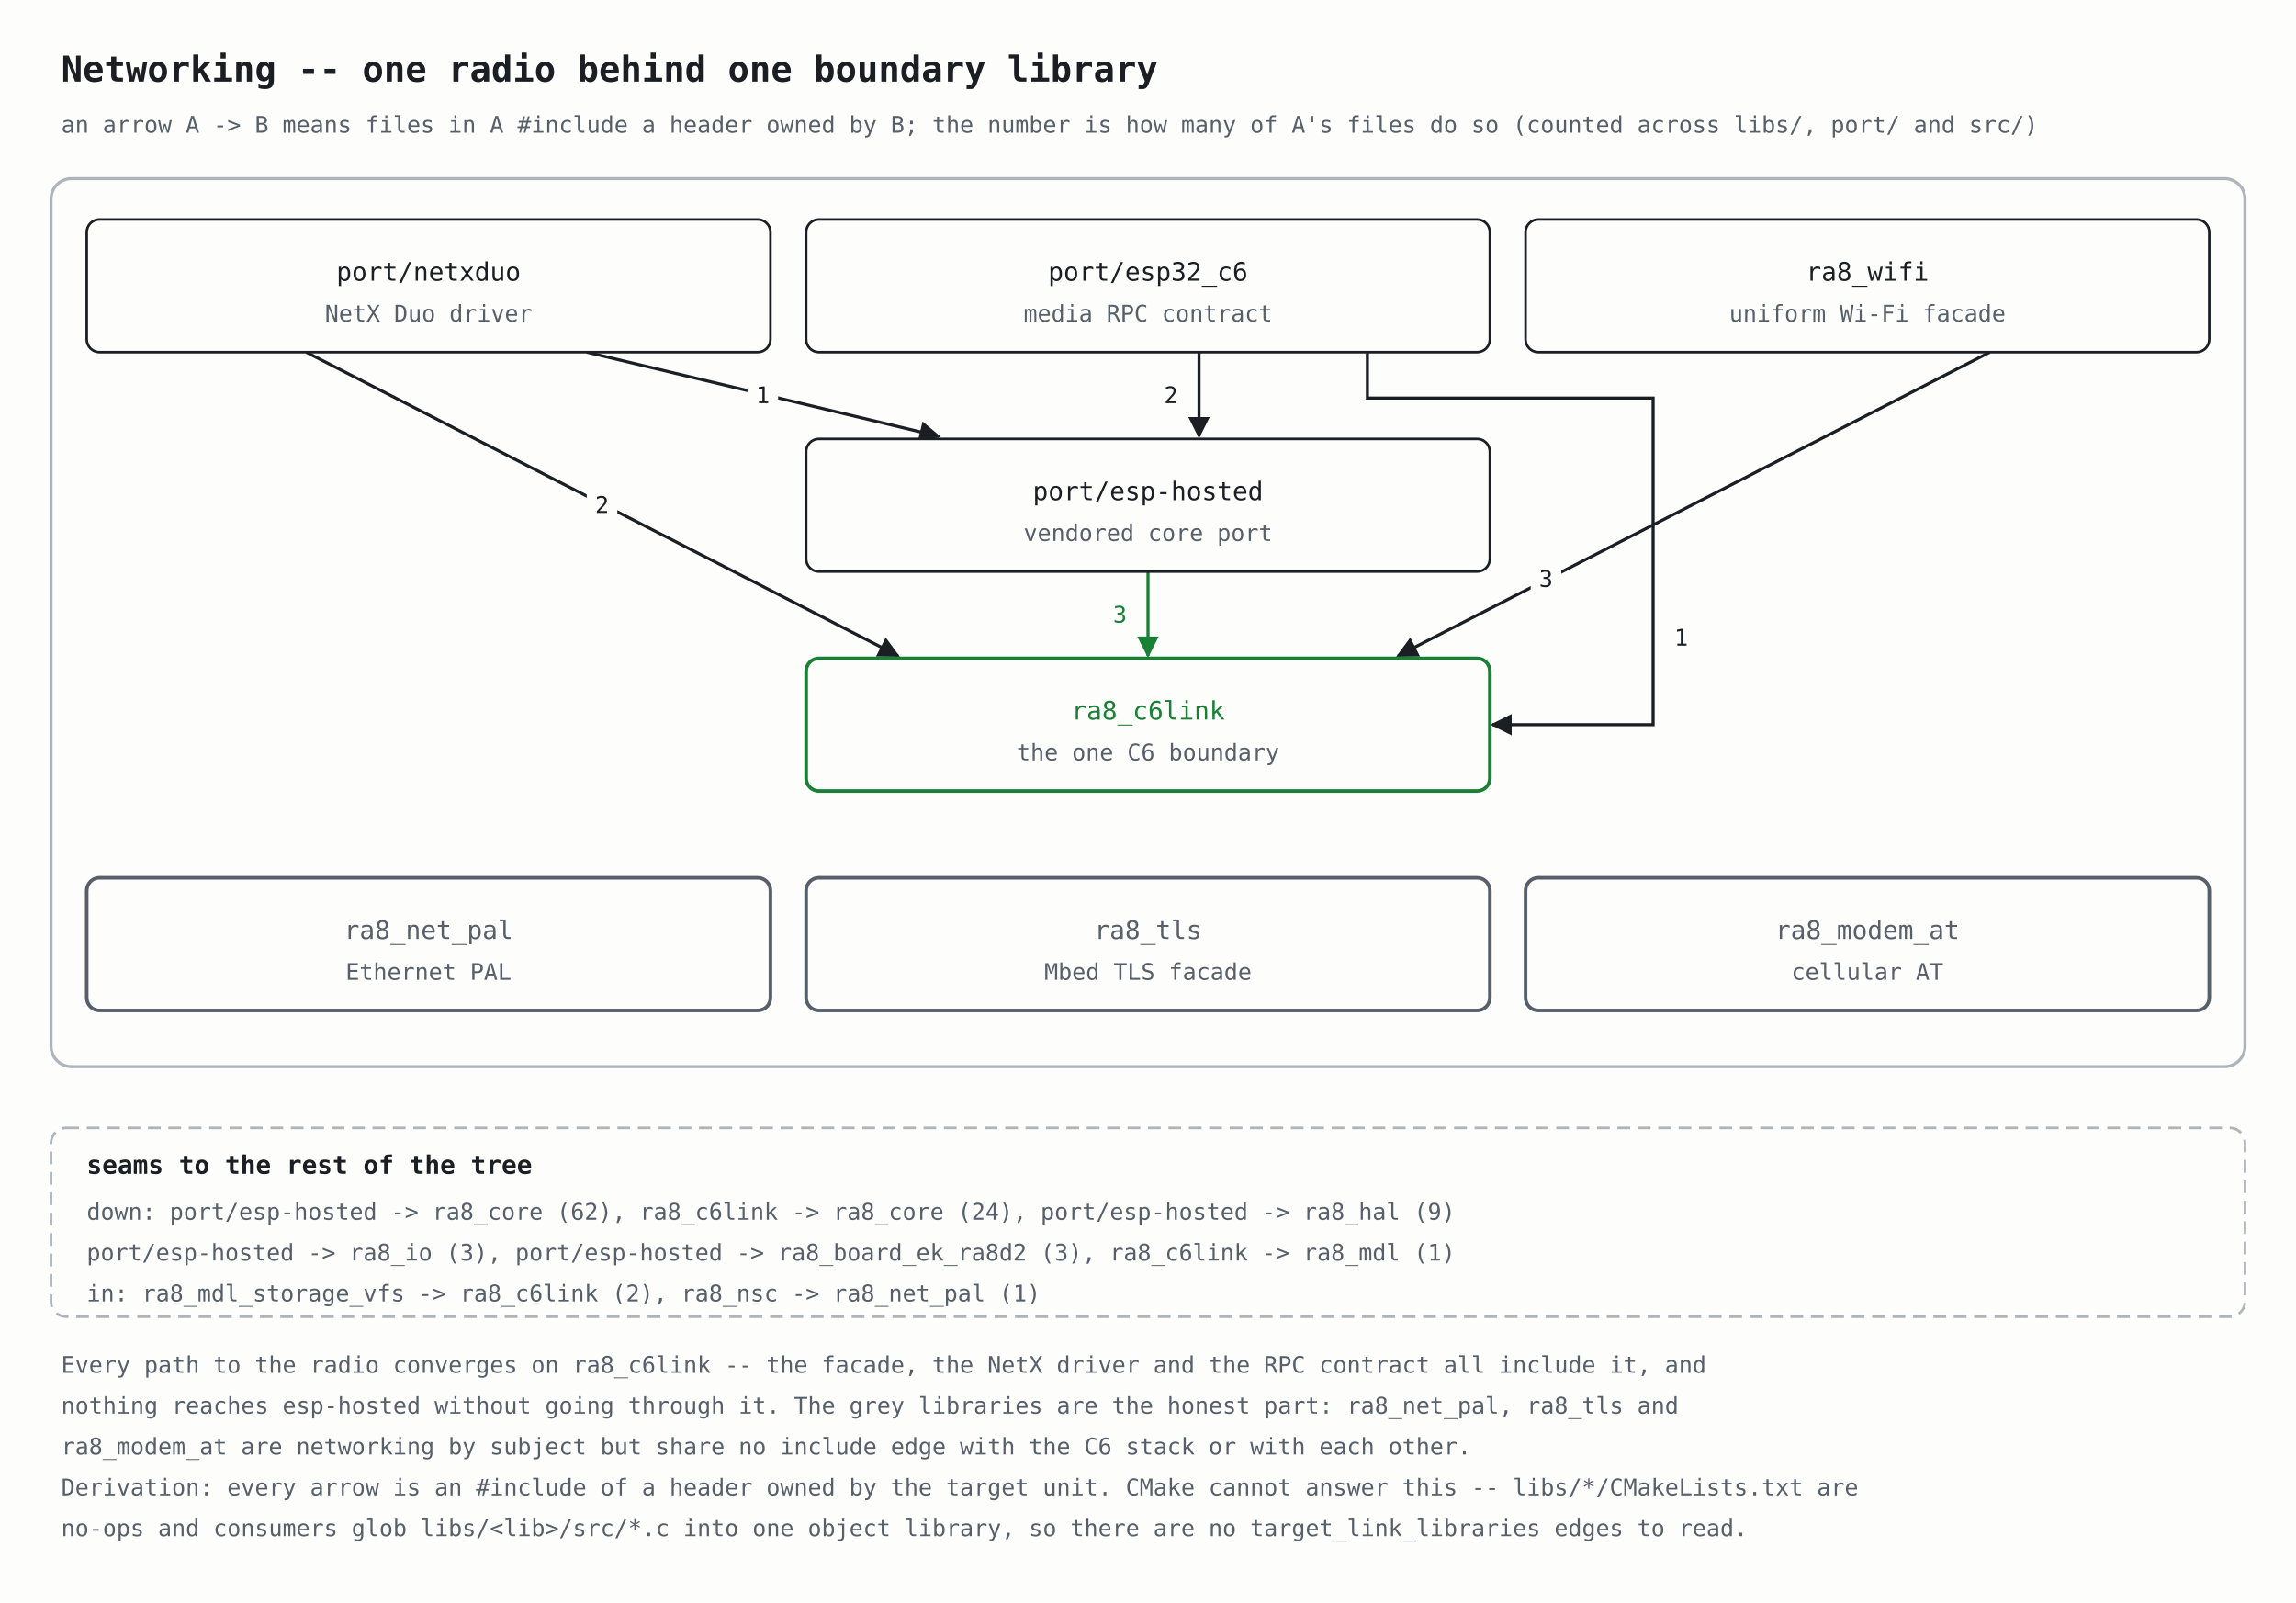
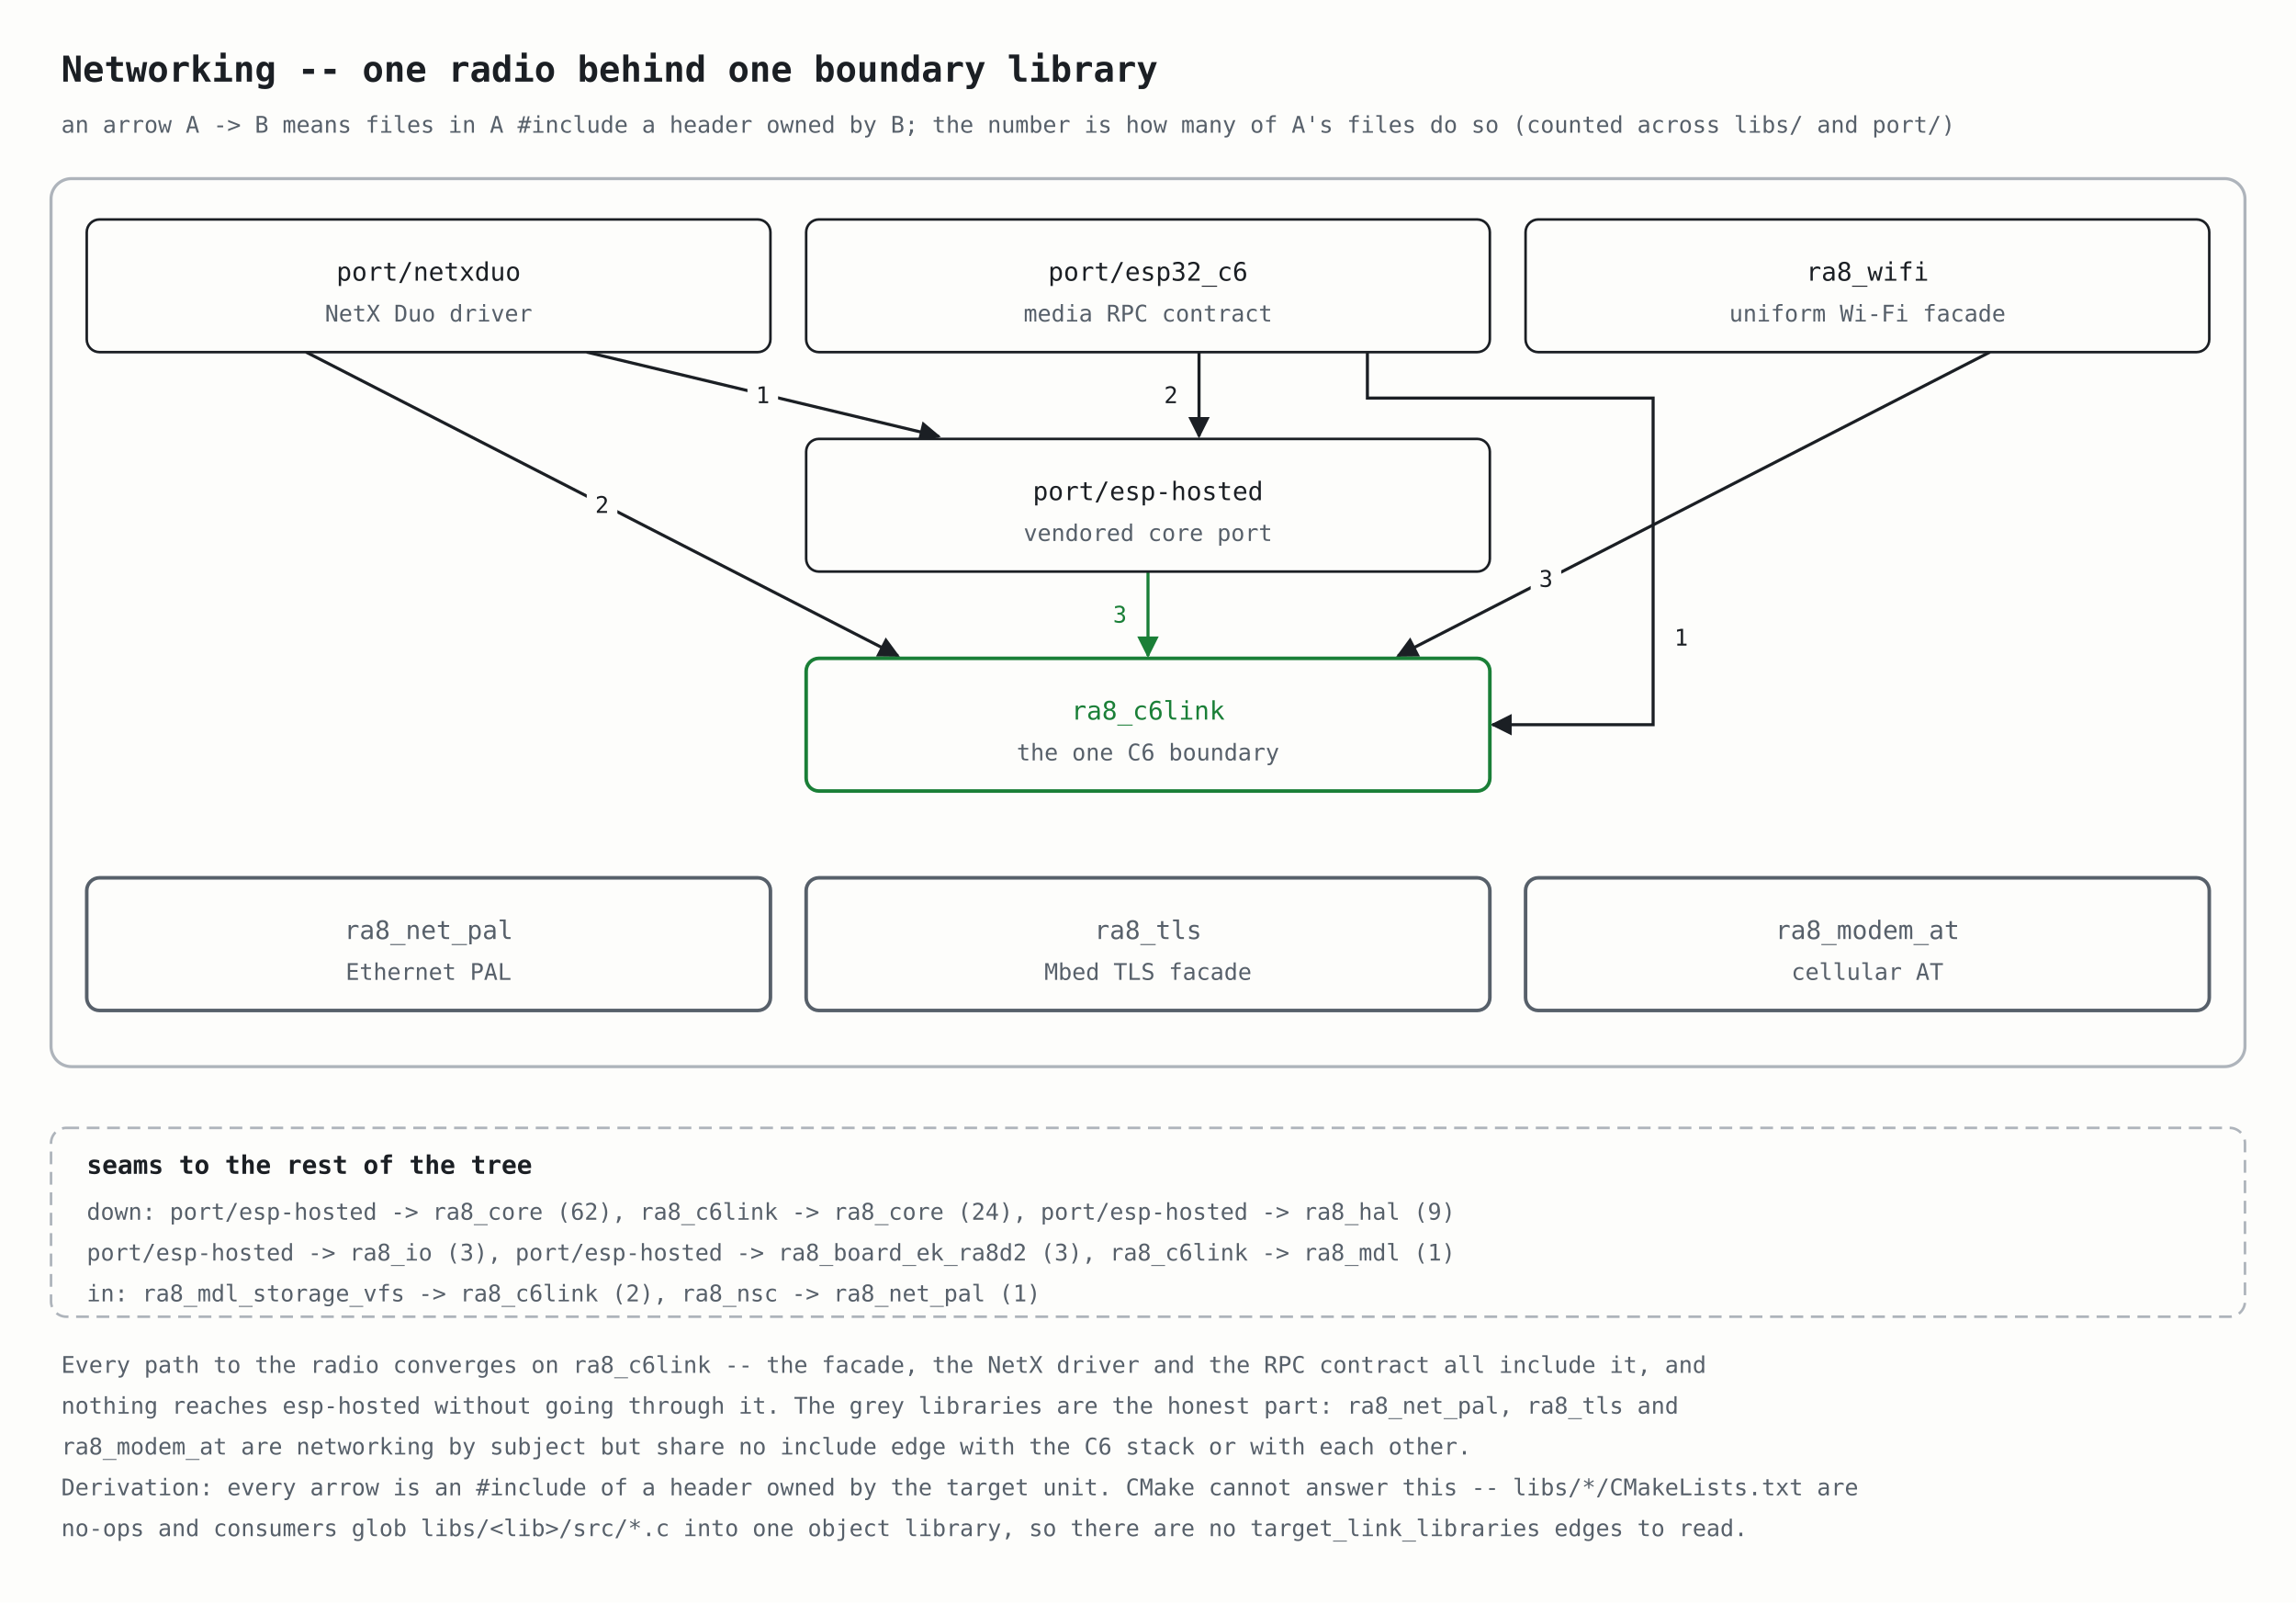
- <svg xmlns="http://www.w3.org/2000/svg" viewBox="0 0 900 628" width="900" role="img" aria-label="Networking -- one radio behind one boundary library. an arrow from A to B means files in A #include a header owned by B; the number is how many of A's files do so (counted across libs/, port/ and src/) down: port/esp-hosted - to  ra8_core (62), ra8_c6link - to  ra8_core (24), port/esp-hosted - to  ra8_hal (9)       port/esp-hosted - to  ra8_io (3), port/esp-hosted - to  ra8_board_ek_ra8d2 (3), ra8_c6link - to  ra8_mdl (1) in:   ra8_mdl_storage_vfs - to  ra8_c6link (2), ra8_nsc - to  ra8_net_pal (1) Every path to the radio converges on ra8_c6link -- the facade, the NetX driver and the RPC contract all include it, and nothing reaches esp-hosted without going through it. The grey libraries are the honest part: ra8_net_pal, ra8_tls and ra8_modem_at are networking by subject but share no include edge with the C6 stack or with each other. Derivation: every arrow is an #include of a header owned by the target unit. CMake cannot answer this -- libs/*/CMakeLists.txt are no-ops and consumers glob libs/ lib to /src/*.c into one object library, so there are no target_link_libraries edges to read.">
+ <svg xmlns="http://www.w3.org/2000/svg" viewBox="0 0 900 628" width="900" role="img" aria-label="Networking -- one radio behind one boundary library. an arrow from A to B means files in A #include a header owned by B; the number is how many of A's files do so (counted across libs/ and port/) down: port/esp-hosted - to  ra8_core (62), ra8_c6link - to  ra8_core (24), port/esp-hosted - to  ra8_hal (9)       port/esp-hosted - to  ra8_io (3), port/esp-hosted - to  ra8_board_ek_ra8d2 (3), ra8_c6link - to  ra8_mdl (1) in:   ra8_mdl_storage_vfs - to  ra8_c6link (2), ra8_nsc - to  ra8_net_pal (1) Every path to the radio converges on ra8_c6link -- the facade, the NetX driver and the RPC contract all include it, and nothing reaches esp-hosted without going through it. The grey libraries are the honest part: ra8_net_pal, ra8_tls and ra8_modem_at are networking by subject but share no include edge with the C6 stack or with each other. Derivation: every arrow is an #include of a header owned by the target unit. CMake cannot answer this -- libs/*/CMakeLists.txt are no-ops and consumers glob libs/ lib to /src/*.c into one object library, so there are no target_link_libraries edges to read.">
  <defs>
    <marker id="aInk" viewBox="0 0 10 10" refX="9" refY="5" markerWidth="7" markerHeight="7" orient="auto-start-reverse">
      <path d="M0,0 L10,5 L0,10 z" fill="#1b1f24" />
    </marker>
    <marker id="aAcc" viewBox="0 0 10 10" refX="9" refY="5" markerWidth="7" markerHeight="7" orient="auto-start-reverse">
      <path d="M0,0 L10,5 L0,10 z" fill="#0969da" />
    </marker>
    <marker id="aGrn" viewBox="0 0 10 10" refX="9" refY="5" markerWidth="7" markerHeight="7" orient="auto-start-reverse">
      <path d="M0,0 L10,5 L0,10 z" fill="#1a7f37" />
    </marker>
    <marker id="aWrm" viewBox="0 0 10 10" refX="9" refY="5" markerWidth="7" markerHeight="7" orient="auto-start-reverse">
      <path d="M0,0 L10,5 L0,10 z" fill="#bc4c00" />
    </marker>
  </defs>
  <rect x="0" y="0" width="900" height="628" fill="#fdfdfb" />
  <g font-family="ui-monospace,SFMono-Regular,Menlo,Consolas,monospace">
    <text x="24" y="32" fill="#1b1f24" font-size="14" font-weight="bold">Networking -- one radio behind one boundary library</text>
-     <text x="24" y="52" fill="#57606a" font-size="9">an arrow A -&gt; B means files in A #include a header owned by B; the number is how many of A's files do so (counted across libs/, port/ and src/)</text>
+     <text x="24" y="52" fill="#57606a" font-size="9">an arrow A -&gt; B means files in A #include a header owned by B; the number is how many of A's files do so (counted across libs/ and port/)</text>
    <rect x="20" y="70" width="860" height="348" rx="8" fill="none" stroke="#aeb4bb" stroke-width="1.2" />
    <line x1="230" y1="138" x2="368" y2="171" stroke="#1b1f24" stroke-width="1.2" marker-end="url(#aInk)" />
    <rect x="293" y="149" width="12" height="12" fill="#fdfdfb" />
    <text x="299" y="158" text-anchor="middle" fill="#1b1f24" font-size="9">1</text>
    <line x1="120" y1="138" x2="352" y2="257" stroke="#1b1f24" stroke-width="1.2" marker-end="url(#aInk)" />
    <rect x="230" y="192" width="12" height="12" fill="#fdfdfb" />
    <text x="236" y="201" text-anchor="middle" fill="#1b1f24" font-size="9">2</text>
    <line x1="470" y1="138" x2="470" y2="171" stroke="#1b1f24" stroke-width="1.2" marker-end="url(#aInk)" />
    <text x="459" y="158" text-anchor="middle" fill="#1b1f24" font-size="9">2</text>
    <polyline points="536,138 536,156 648,156 648,284 585,284" fill="none" stroke="#1b1f24" stroke-width="1.2" marker-end="url(#aInk)" />
    <text x="659" y="253" text-anchor="middle" fill="#1b1f24" font-size="9">1</text>
    <line x1="780" y1="138" x2="548" y2="257" stroke="#1b1f24" stroke-width="1.2" marker-end="url(#aInk)" />
    <rect x="600" y="221" width="12" height="12" fill="#fdfdfb" />
    <text x="606" y="230" text-anchor="middle" fill="#1b1f24" font-size="9">3</text>
    <line x1="450" y1="224" x2="450" y2="257" stroke="#1a7f37" stroke-width="1.2" marker-end="url(#aGrn)" />
    <text x="439" y="244" text-anchor="middle" fill="#1a7f37" font-size="9">3</text>
    <rect x="34" y="86" width="268" height="52" rx="5" fill="#fdfdfb" stroke="#1b1f24" stroke-width="1" />
    <text x="168" y="110" text-anchor="middle" fill="#1b1f24" font-size="10">port/netxduo</text>
    <text x="168" y="126" text-anchor="middle" fill="#57606a" font-size="9">NetX Duo driver</text>
    <rect x="316" y="86" width="268" height="52" rx="5" fill="#fdfdfb" stroke="#1b1f24" stroke-width="1" />
    <text x="450" y="110" text-anchor="middle" fill="#1b1f24" font-size="10">port/esp32_c6</text>
    <text x="450" y="126" text-anchor="middle" fill="#57606a" font-size="9">media RPC contract</text>
    <rect x="598" y="86" width="268" height="52" rx="5" fill="#fdfdfb" stroke="#1b1f24" stroke-width="1" />
    <text x="732" y="110" text-anchor="middle" fill="#1b1f24" font-size="10">ra8_wifi</text>
    <text x="732" y="126" text-anchor="middle" fill="#57606a" font-size="9">uniform Wi-Fi facade</text>
    <rect x="316" y="172" width="268" height="52" rx="5" fill="#fdfdfb" stroke="#1b1f24" stroke-width="1" />
    <text x="450" y="196" text-anchor="middle" fill="#1b1f24" font-size="10">port/esp-hosted</text>
    <text x="450" y="212" text-anchor="middle" fill="#57606a" font-size="9">vendored core port</text>
    <rect x="316" y="258" width="268" height="52" rx="5" fill="#fdfdfb" stroke="#1a7f37" stroke-width="1.4" />
    <text x="450" y="282" text-anchor="middle" fill="#1a7f37" font-size="10">ra8_c6link</text>
    <text x="450" y="298" text-anchor="middle" fill="#57606a" font-size="9">the one C6 boundary</text>
    <rect x="34" y="344" width="268" height="52" rx="5" fill="#fdfdfb" stroke="#57606a" stroke-width="1.4" />
    <text x="168" y="368" text-anchor="middle" fill="#57606a" font-size="10">ra8_net_pal</text>
    <text x="168" y="384" text-anchor="middle" fill="#57606a" font-size="9">Ethernet PAL</text>
    <rect x="316" y="344" width="268" height="52" rx="5" fill="#fdfdfb" stroke="#57606a" stroke-width="1.4" />
    <text x="450" y="368" text-anchor="middle" fill="#57606a" font-size="10">ra8_tls</text>
    <text x="450" y="384" text-anchor="middle" fill="#57606a" font-size="9">Mbed TLS facade</text>
    <rect x="598" y="344" width="268" height="52" rx="5" fill="#fdfdfb" stroke="#57606a" stroke-width="1.4" />
    <text x="732" y="368" text-anchor="middle" fill="#57606a" font-size="10">ra8_modem_at</text>
    <text x="732" y="384" text-anchor="middle" fill="#57606a" font-size="9">cellular AT</text>
    <rect x="20" y="442" width="860" height="74" rx="6" fill="none" stroke="#aeb4bb" stroke-width="1" stroke-dasharray="5 3" />
    <text x="34" y="460" fill="#1b1f24" font-size="10" font-weight="bold">seams to the rest of the tree</text>
    <text x="34" y="478" fill="#57606a" font-size="9">down: port/esp-hosted -&gt; ra8_core (62), ra8_c6link -&gt; ra8_core (24), port/esp-hosted -&gt; ra8_hal (9)</text>
    <text x="34" y="494" fill="#57606a" font-size="9">      port/esp-hosted -&gt; ra8_io (3), port/esp-hosted -&gt; ra8_board_ek_ra8d2 (3), ra8_c6link -&gt; ra8_mdl (1)</text>
    <text x="34" y="510" fill="#57606a" font-size="9">in:   ra8_mdl_storage_vfs -&gt; ra8_c6link (2), ra8_nsc -&gt; ra8_net_pal (1)</text>
    <text x="24" y="538" fill="#57606a" font-size="9">Every path to the radio converges on ra8_c6link -- the facade, the NetX driver and the RPC contract all include it, and</text>
    <text x="24" y="554" fill="#57606a" font-size="9">nothing reaches esp-hosted without going through it. The grey libraries are the honest part: ra8_net_pal, ra8_tls and</text>
    <text x="24" y="570" fill="#57606a" font-size="9">ra8_modem_at are networking by subject but share no include edge with the C6 stack or with each other.</text>
    <text x="24" y="586" fill="#57606a" font-size="9">Derivation: every arrow is an #include of a header owned by the target unit. CMake cannot answer this -- libs/*/CMakeLists.txt are</text>
    <text x="24" y="602" fill="#57606a" font-size="9">no-ops and consumers glob libs/&lt;lib&gt;/src/*.c into one object library, so there are no target_link_libraries edges to read.</text>
  </g>
</svg>
